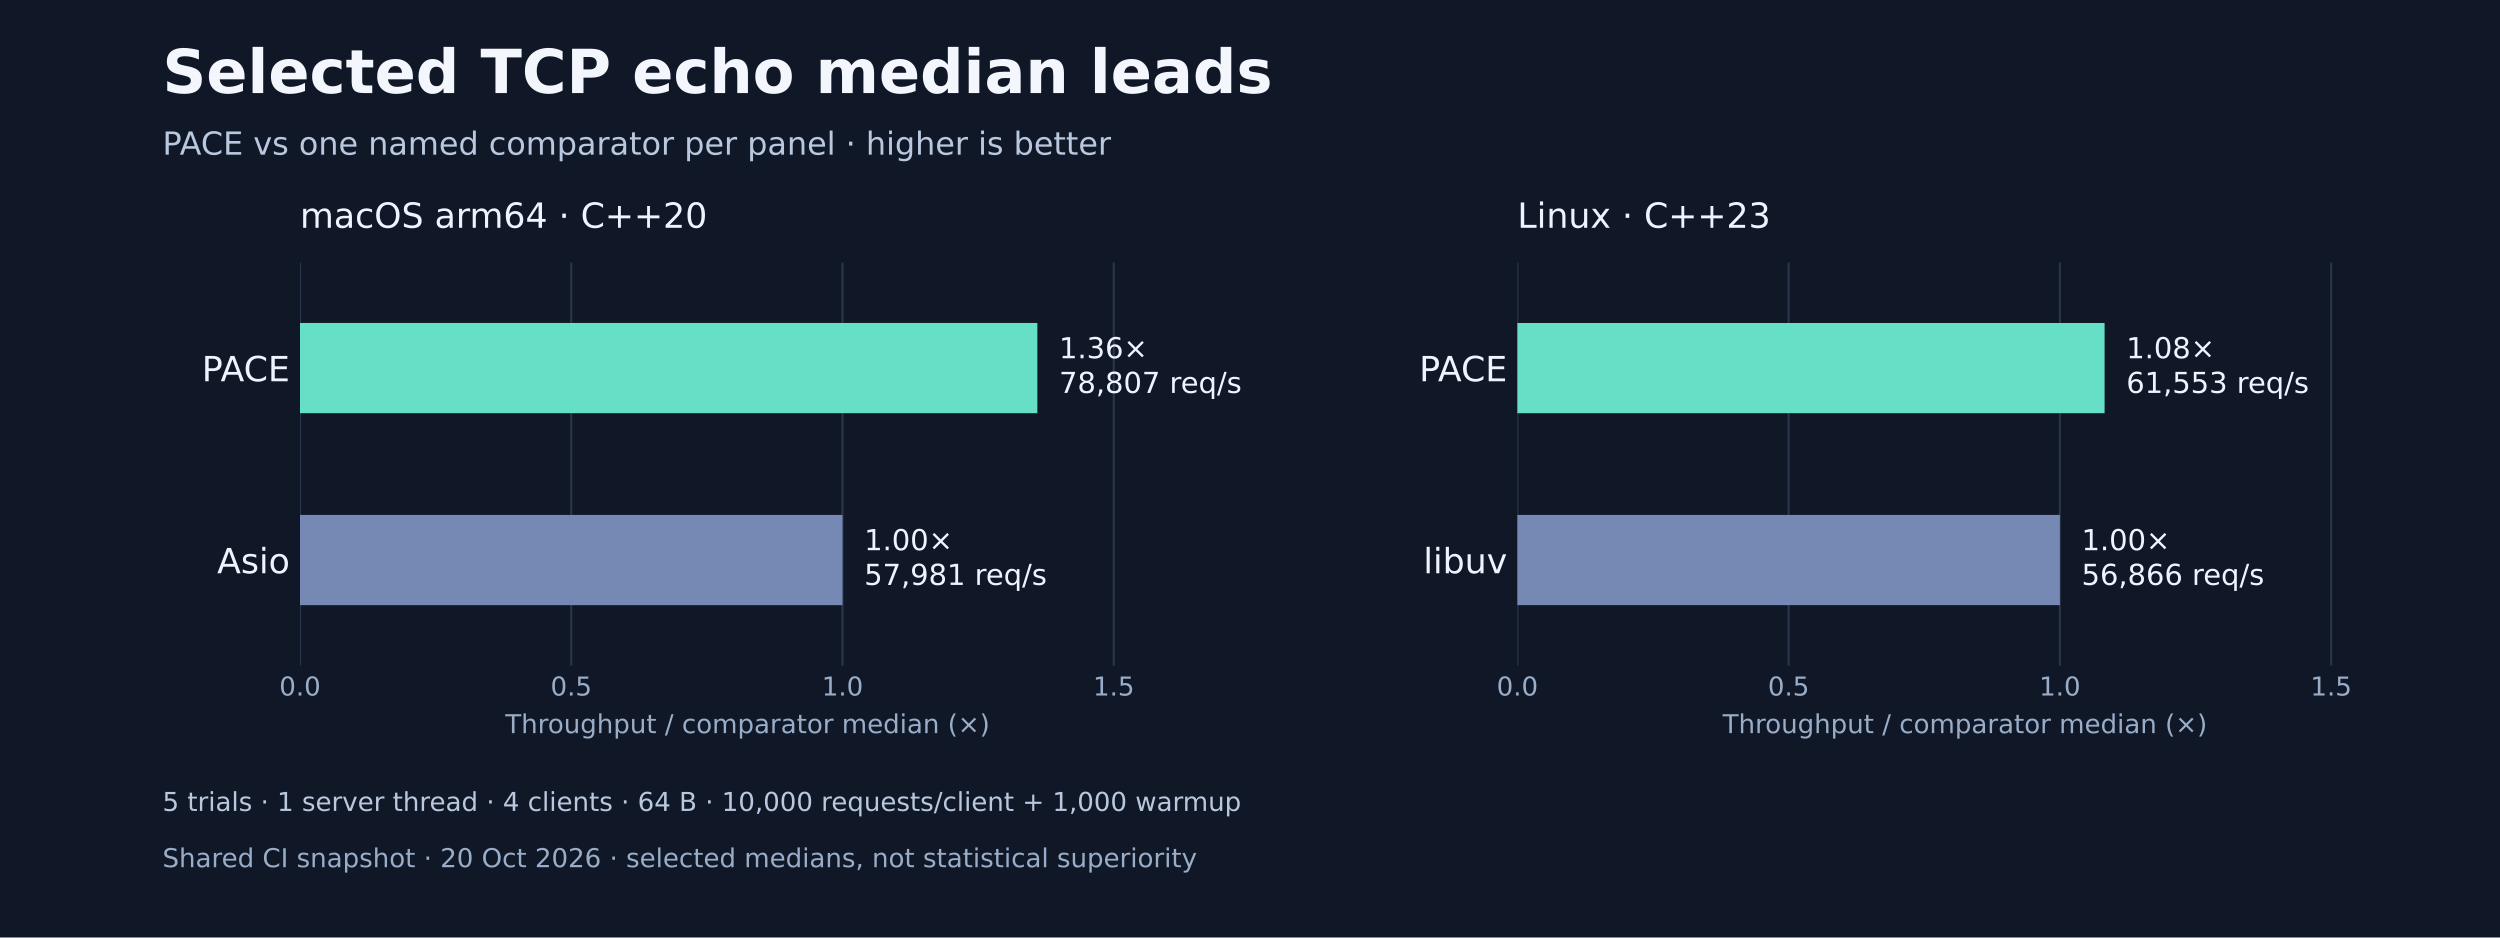
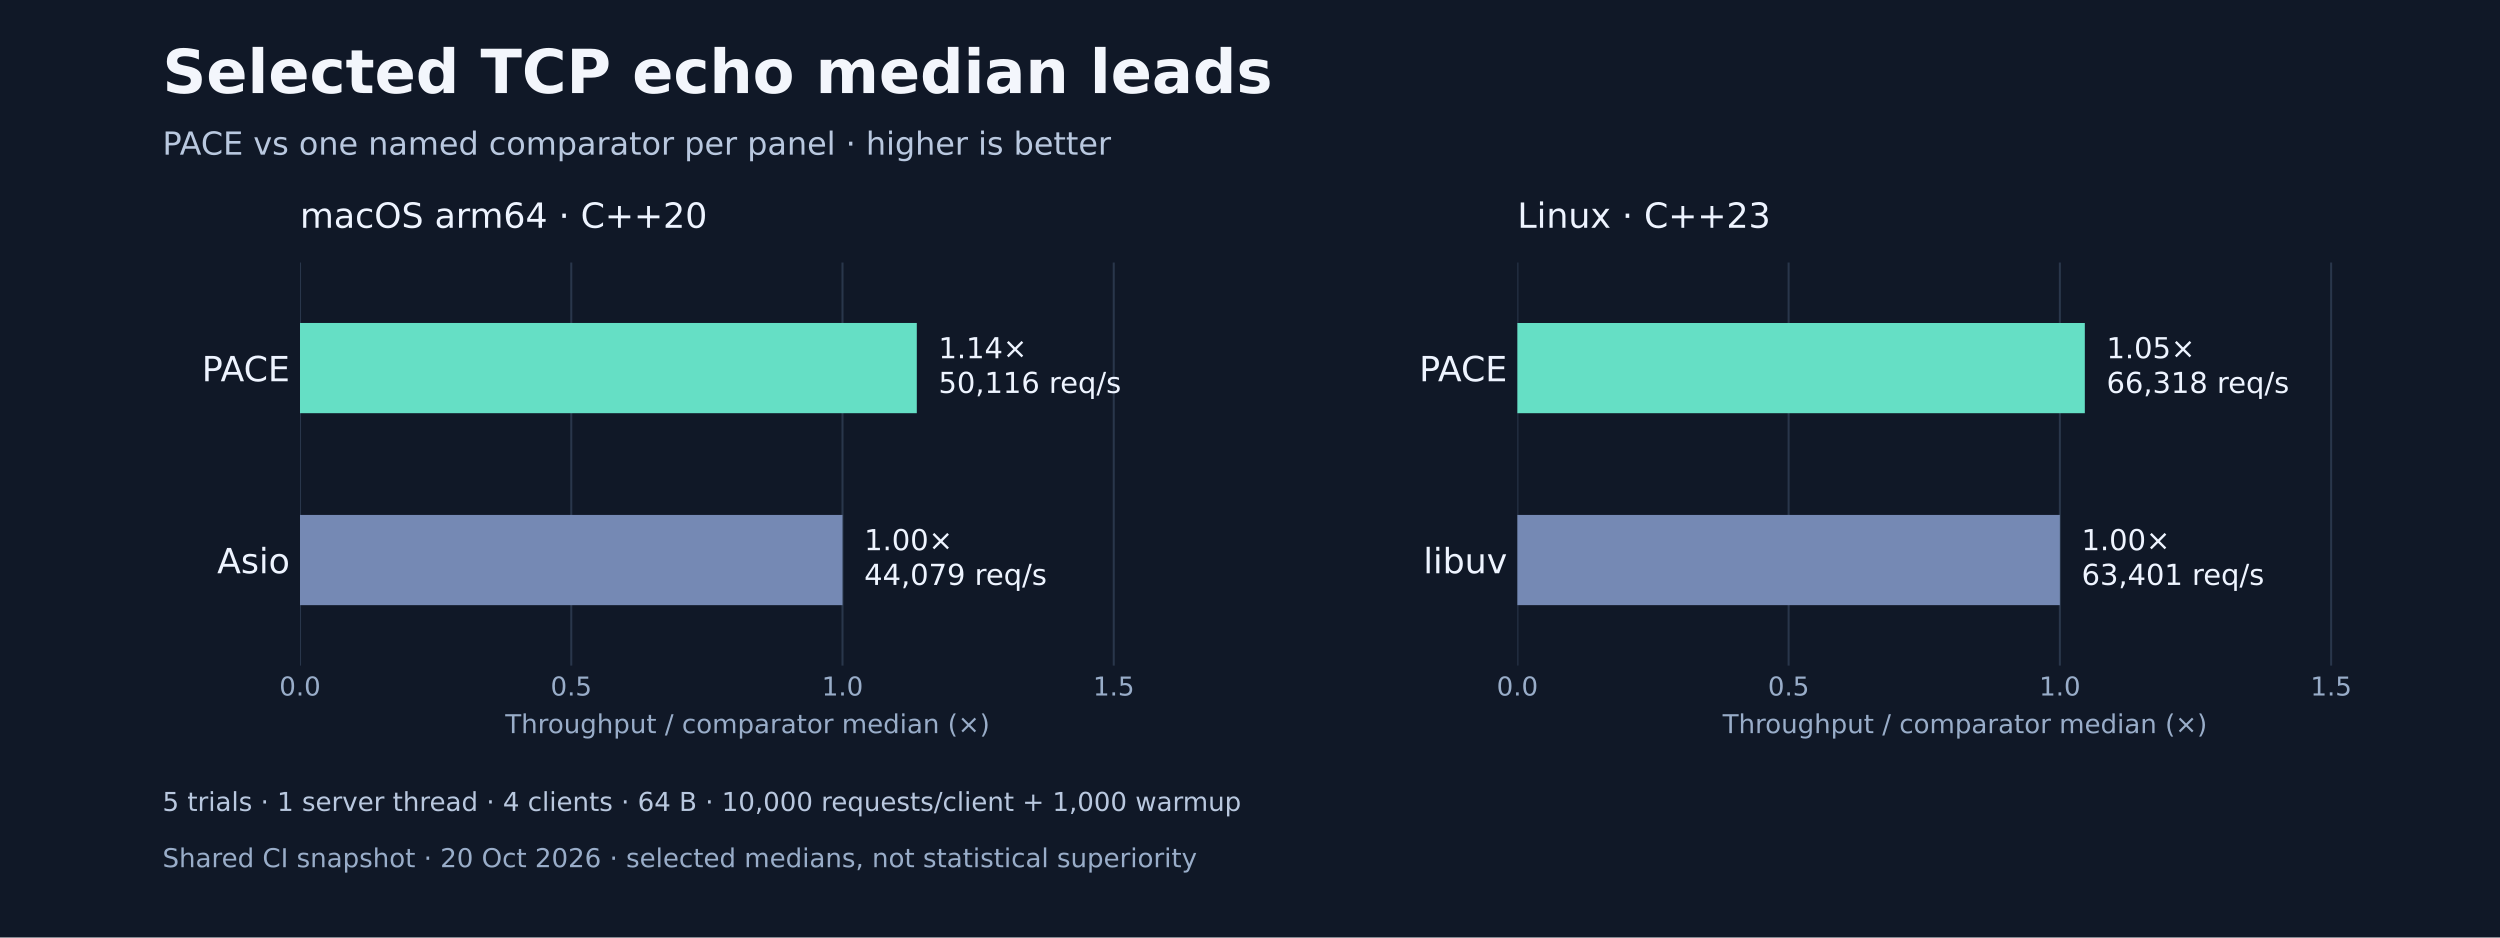
<svg xmlns="http://www.w3.org/2000/svg" width="864pt" height="324pt" viewBox="0 0 864 324" version="1.1">
  <defs>
    <style type="text/css">*{stroke-linejoin: round; stroke-linecap: butt}</style>
  </defs>
  <g id="figure_1">
    <g id="patch_1">
-       <path d="M 0 324  L 864 324  L 864 0  L 0 0  z " style="fill: #101827" />
+       <path d="M 0 324 L 864 324 L 864 0 L 0 0 z " style="fill: #101827" />
    </g>
    <g id="axes_1">
      <g id="patch_2">
-         <path d="M 103.68 230.04  L 413.036 230.04  L 413.036 90.72  L 103.68 90.72  z " style="fill: #101827" />
+         <path d="M 103.68 230.04 L 413.036 230.04 L 413.036 90.72 L 103.68 90.72 z " style="fill: #101827" />
      </g>
      <g id="matplotlib.axis_1">
        <g id="xtick_1">
          <g id="line2d_1">
-             <path d="M 103.68 230.04  L 103.68 90.72  " clip-path="url(#p6d54eee3c3)" style="fill: none; stroke: #29364b; stroke-width: 0.7; stroke-linecap: square" />
+             <path d="M 103.68 230.04 L 103.68 90.72 " clip-path="url(#p540eb5207d)" style="fill: none; stroke: #29364b; stroke-width: 0.7; stroke-linecap: square" />
          </g>
          <g id="line2d_2" />
          <g id="text_1">
            <text style="font-size: 9px; font-family: 'DejaVu Sans'; text-anchor: middle; fill: #99adc9" x="103.68" y="240.378" transform="rotate(-0 103.68 240.3779)">0.0</text>
          </g>
        </g>
        <g id="xtick_2">
          <g id="line2d_3">
-             <path d="M 197.424 230.04  L 197.424 90.72  " clip-path="url(#p6d54eee3c3)" style="fill: none; stroke: #29364b; stroke-width: 0.7; stroke-linecap: square" />
+             <path d="M 197.424 230.04 L 197.424 90.72 " clip-path="url(#p540eb5207d)" style="fill: none; stroke: #29364b; stroke-width: 0.7; stroke-linecap: square" />
          </g>
          <g id="line2d_4" />
          <g id="text_2">
            <text style="font-size: 9px; font-family: 'DejaVu Sans'; text-anchor: middle; fill: #99adc9" x="197.424" y="240.378" transform="rotate(-0 197.4242 240.3779)">0.5</text>
          </g>
        </g>
        <g id="xtick_3">
          <g id="line2d_5">
-             <path d="M 291.168 230.04  L 291.168 90.72  " clip-path="url(#p6d54eee3c3)" style="fill: none; stroke: #29364b; stroke-width: 0.7; stroke-linecap: square" />
+             <path d="M 291.168 230.04 L 291.168 90.72 " clip-path="url(#p540eb5207d)" style="fill: none; stroke: #29364b; stroke-width: 0.7; stroke-linecap: square" />
          </g>
          <g id="line2d_6" />
          <g id="text_3">
            <text style="font-size: 9px; font-family: 'DejaVu Sans'; text-anchor: middle; fill: #99adc9" x="291.168" y="240.378" transform="rotate(-0 291.1684 240.3779)">1.0</text>
          </g>
        </g>
        <g id="xtick_4">
          <g id="line2d_7">
-             <path d="M 384.913 230.04  L 384.913 90.72  " clip-path="url(#p6d54eee3c3)" style="fill: none; stroke: #29364b; stroke-width: 0.7; stroke-linecap: square" />
+             <path d="M 384.913 230.04 L 384.913 90.72 " clip-path="url(#p540eb5207d)" style="fill: none; stroke: #29364b; stroke-width: 0.7; stroke-linecap: square" />
          </g>
          <g id="line2d_8" />
          <g id="text_4">
            <text style="font-size: 9px; font-family: 'DejaVu Sans'; text-anchor: middle; fill: #99adc9" x="384.913" y="240.378" transform="rotate(-0 384.9127 240.3779)">1.5</text>
          </g>
        </g>
        <g id="text_5">
          <text style="font-size: 9px; font-family: 'DejaVu Sans'; text-anchor: middle; fill: #99adc9" x="258.358" y="253.379" transform="rotate(-0 258.358 253.3786)">Throughput / comparator median (×)</text>
        </g>
      </g>
      <g id="matplotlib.axis_2">
        <g id="ytick_1">
          <g id="line2d_9" />
          <g id="text_6">
            <text style="font-size: 12px; font-family: 'DejaVu Sans'; text-anchor: end; fill: #eef4ff" x="100.18" y="131.767" transform="rotate(-0 100.18 131.7672)">PACE</text>
          </g>
        </g>
        <g id="ytick_2">
          <g id="line2d_10" />
          <g id="text_7">
            <text style="font-size: 12px; font-family: 'DejaVu Sans'; text-anchor: end; fill: #eef4ff" x="100.18" y="198.11" transform="rotate(-0 100.18 198.1105)">Asio</text>
          </g>
        </g>
      </g>
      <g id="patch_3">
-         <path d="M 103.68 142.799  L 358.511 142.799  L 358.511 111.618  L 103.68 111.618  z " clip-path="url(#p6d54eee3c3)" style="fill: #65dfc5" />
+         <path d="M 103.68 142.799 L 316.847 142.799 L 316.847 111.618 L 103.68 111.618 z " clip-path="url(#p540eb5207d)" style="fill: #65dfc5" />
      </g>
      <g id="patch_4">
-         <path d="M 103.68 209.142  L 291.168 209.142  L 291.168 177.961  L 103.68 177.961  z " clip-path="url(#p6d54eee3c3)" style="fill: #7589b4" />
+         <path d="M 103.68 209.142 L 291.168 209.142 L 291.168 177.961 L 103.68 177.961 z " clip-path="url(#p540eb5207d)" style="fill: #7589b4" />
      </g>
      <g id="text_8">
-         <text style="font-size: 10px; font-family: 'DejaVu Sans'; fill: #eef4ff" transform="translate(366.0101 123.8053)">1.36×</text>
-         <text style="font-size: 10px; font-family: 'DejaVu Sans'; fill: #eef4ff" transform="translate(366.0101 135.8072)">78,807 req/s</text>
+         <text style="font-size: 10px; font-family: 'DejaVu Sans'; fill: #eef4ff" transform="translate(324.3469 123.8053)">1.14×</text>
+         <text style="font-size: 10px; font-family: 'DejaVu Sans'; fill: #eef4ff" transform="translate(324.3469 135.8072)">50,116 req/s</text>
      </g>
      <g id="text_9">
        <text style="font-size: 10px; font-family: 'DejaVu Sans'; fill: #eef4ff" transform="translate(298.668 190.1481)">1.00×</text>
-         <text style="font-size: 10px; font-family: 'DejaVu Sans'; fill: #eef4ff" transform="translate(298.668 202.1501)">57,981 req/s</text>
+         <text style="font-size: 10px; font-family: 'DejaVu Sans'; fill: #eef4ff" transform="translate(298.668 202.1501)">44,079 req/s</text>
      </g>
      <g id="text_10">
        <text style="font-size: 12px; font-family: 'DejaVu Sans'; text-anchor: start; fill: #eef4ff" x="103.68" y="78.72" transform="rotate(-0 103.68 78.72)">macOS arm64 · C++20</text>
      </g>
    </g>
    <g id="axes_2">
      <g id="patch_5">
-         <path d="M 524.404 230.04  L 833.76 230.04  L 833.76 90.72  L 524.404 90.72  z " style="fill: #101827" />
+         <path d="M 524.404 230.04 L 833.76 230.04 L 833.76 90.72 L 524.404 90.72 z " style="fill: #101827" />
      </g>
      <g id="matplotlib.axis_3">
        <g id="xtick_5">
          <g id="line2d_11">
-             <path d="M 524.404 230.04  L 524.404 90.72  " clip-path="url(#pa856106cad)" style="fill: none; stroke: #29364b; stroke-width: 0.7; stroke-linecap: square" />
+             <path d="M 524.404 230.04 L 524.404 90.72 " clip-path="url(#p55be245705)" style="fill: none; stroke: #29364b; stroke-width: 0.7; stroke-linecap: square" />
          </g>
          <g id="line2d_12" />
          <g id="text_11">
            <text style="font-size: 9px; font-family: 'DejaVu Sans'; text-anchor: middle; fill: #99adc9" x="524.404" y="240.378" transform="rotate(-0 524.4041 240.3779)">0.0</text>
          </g>
        </g>
        <g id="xtick_6">
          <g id="line2d_13">
-             <path d="M 618.148 230.04  L 618.148 90.72  " clip-path="url(#pa856106cad)" style="fill: none; stroke: #29364b; stroke-width: 0.7; stroke-linecap: square" />
+             <path d="M 618.148 230.04 L 618.148 90.72 " clip-path="url(#p55be245705)" style="fill: none; stroke: #29364b; stroke-width: 0.7; stroke-linecap: square" />
          </g>
          <g id="line2d_14" />
          <g id="text_12">
            <text style="font-size: 9px; font-family: 'DejaVu Sans'; text-anchor: middle; fill: #99adc9" x="618.148" y="240.378" transform="rotate(-0 618.1483 240.3779)">0.5</text>
          </g>
        </g>
        <g id="xtick_7">
          <g id="line2d_15">
-             <path d="M 711.893 230.04  L 711.893 90.72  " clip-path="url(#pa856106cad)" style="fill: none; stroke: #29364b; stroke-width: 0.7; stroke-linecap: square" />
+             <path d="M 711.893 230.04 L 711.893 90.72 " clip-path="url(#p55be245705)" style="fill: none; stroke: #29364b; stroke-width: 0.7; stroke-linecap: square" />
          </g>
          <g id="line2d_16" />
          <g id="text_13">
            <text style="font-size: 9px; font-family: 'DejaVu Sans'; text-anchor: middle; fill: #99adc9" x="711.893" y="240.378" transform="rotate(-0 711.8925 240.3779)">1.0</text>
          </g>
        </g>
        <g id="xtick_8">
          <g id="line2d_17">
-             <path d="M 805.637 230.04  L 805.637 90.72  " clip-path="url(#pa856106cad)" style="fill: none; stroke: #29364b; stroke-width: 0.7; stroke-linecap: square" />
+             <path d="M 805.637 230.04 L 805.637 90.72 " clip-path="url(#p55be245705)" style="fill: none; stroke: #29364b; stroke-width: 0.7; stroke-linecap: square" />
          </g>
          <g id="line2d_18" />
          <g id="text_14">
            <text style="font-size: 9px; font-family: 'DejaVu Sans'; text-anchor: middle; fill: #99adc9" x="805.637" y="240.378" transform="rotate(-0 805.6367 240.3779)">1.5</text>
          </g>
        </g>
        <g id="text_15">
          <text style="font-size: 9px; font-family: 'DejaVu Sans'; text-anchor: middle; fill: #99adc9" x="679.082" y="253.379" transform="rotate(-0 679.082 253.3786)">Throughput / comparator median (×)</text>
        </g>
      </g>
      <g id="matplotlib.axis_4">
        <g id="ytick_3">
          <g id="line2d_19" />
          <g id="text_16">
            <text style="font-size: 12px; font-family: 'DejaVu Sans'; text-anchor: end; fill: #eef4ff" x="520.904" y="131.767" transform="rotate(-0 520.9041 131.7672)">PACE</text>
          </g>
        </g>
        <g id="ytick_4">
          <g id="line2d_20" />
          <g id="text_17">
            <text style="font-size: 12px; font-family: 'DejaVu Sans'; text-anchor: end; fill: #eef4ff" x="520.904" y="198.11" transform="rotate(-0 520.9041 198.1105)">libuv</text>
          </g>
        </g>
      </g>
      <g id="patch_6">
-         <path d="M 524.404 142.799  L 727.345 142.799  L 727.345 111.618  L 524.404 111.618  z " clip-path="url(#pa856106cad)" style="fill: #65dfc5" />
+         <path d="M 524.404 142.799 L 720.518 142.799 L 720.518 111.618 L 524.404 111.618 z " clip-path="url(#p55be245705)" style="fill: #65dfc5" />
      </g>
      <g id="patch_7">
-         <path d="M 524.404 209.142  L 711.893 209.142  L 711.893 177.961  L 524.404 177.961  z " clip-path="url(#pa856106cad)" style="fill: #7589b4" />
+         <path d="M 524.404 209.142 L 711.893 209.142 L 711.893 177.961 L 524.404 177.961 z " clip-path="url(#p55be245705)" style="fill: #7589b4" />
      </g>
      <g id="text_18">
-         <text style="font-size: 10px; font-family: 'DejaVu Sans'; fill: #eef4ff" transform="translate(734.8441 123.8053)">1.08×</text>
-         <text style="font-size: 10px; font-family: 'DejaVu Sans'; fill: #eef4ff" transform="translate(734.8441 135.8072)">61,553 req/s</text>
+         <text style="font-size: 10px; font-family: 'DejaVu Sans'; fill: #eef4ff" transform="translate(728.0171 123.8053)">1.05×</text>
+         <text style="font-size: 10px; font-family: 'DejaVu Sans'; fill: #eef4ff" transform="translate(728.0171 135.8072)">66,318 req/s</text>
      </g>
      <g id="text_19">
        <text style="font-size: 10px; font-family: 'DejaVu Sans'; fill: #eef4ff" transform="translate(719.392 190.1481)">1.00×</text>
-         <text style="font-size: 10px; font-family: 'DejaVu Sans'; fill: #eef4ff" transform="translate(719.392 202.1501)">56,866 req/s</text>
+         <text style="font-size: 10px; font-family: 'DejaVu Sans'; fill: #eef4ff" transform="translate(719.392 202.1501)">63,401 req/s</text>
      </g>
      <g id="text_20">
        <text style="font-size: 12px; font-family: 'DejaVu Sans'; text-anchor: start; fill: #eef4ff" x="524.404" y="78.72" transform="rotate(-0 524.4041 78.72)">Linux · C++23</text>
      </g>
    </g>
    <g id="text_21">
      <text style="font-weight: 700; font-size: 21px; font-family: 'DejaVu Sans'; text-anchor: start; fill: #f3f6fc" x="56.16" y="32.157" transform="rotate(-0 56.16 32.15672)">Selected TCP echo median leads</text>
    </g>
    <g id="text_22">
      <text style="font-size: 11px; font-family: 'DejaVu Sans'; text-anchor: start; fill: #b9c8df" x="56.16" y="53.46" transform="rotate(-0 56.16 53.46)">PACE vs one named comparator per panel · higher is better</text>
    </g>
    <g id="text_23">
      <text style="font-size: 9px; font-family: 'DejaVu Sans'; text-anchor: start; fill: #b9c8df" x="56.16" y="280.26" transform="rotate(-0 56.16 280.26)">5 trials · 1 server thread · 4 clients · 64 B · 10,000 requests/client + 1,000 warmup</text>
    </g>
    <g id="text_24">
      <text style="font-size: 9px; font-family: 'DejaVu Sans'; text-anchor: start; fill: #99adc9" x="56.16" y="299.7" transform="rotate(-0 56.16 299.7)">Shared CI snapshot · 20 Oct 2026 · selected medians, not statistical superiority</text>
    </g>
  </g>
  <defs>
-     <clipPath id="p6d54eee3c3">
+     <clipPath id="p540eb5207d">
      <rect x="103.68" y="90.72" width="309.356" height="139.32" />
    </clipPath>
-     <clipPath id="pa856106cad">
+     <clipPath id="p55be245705">
      <rect x="524.404" y="90.72" width="309.356" height="139.32" />
    </clipPath>
  </defs>
</svg>
